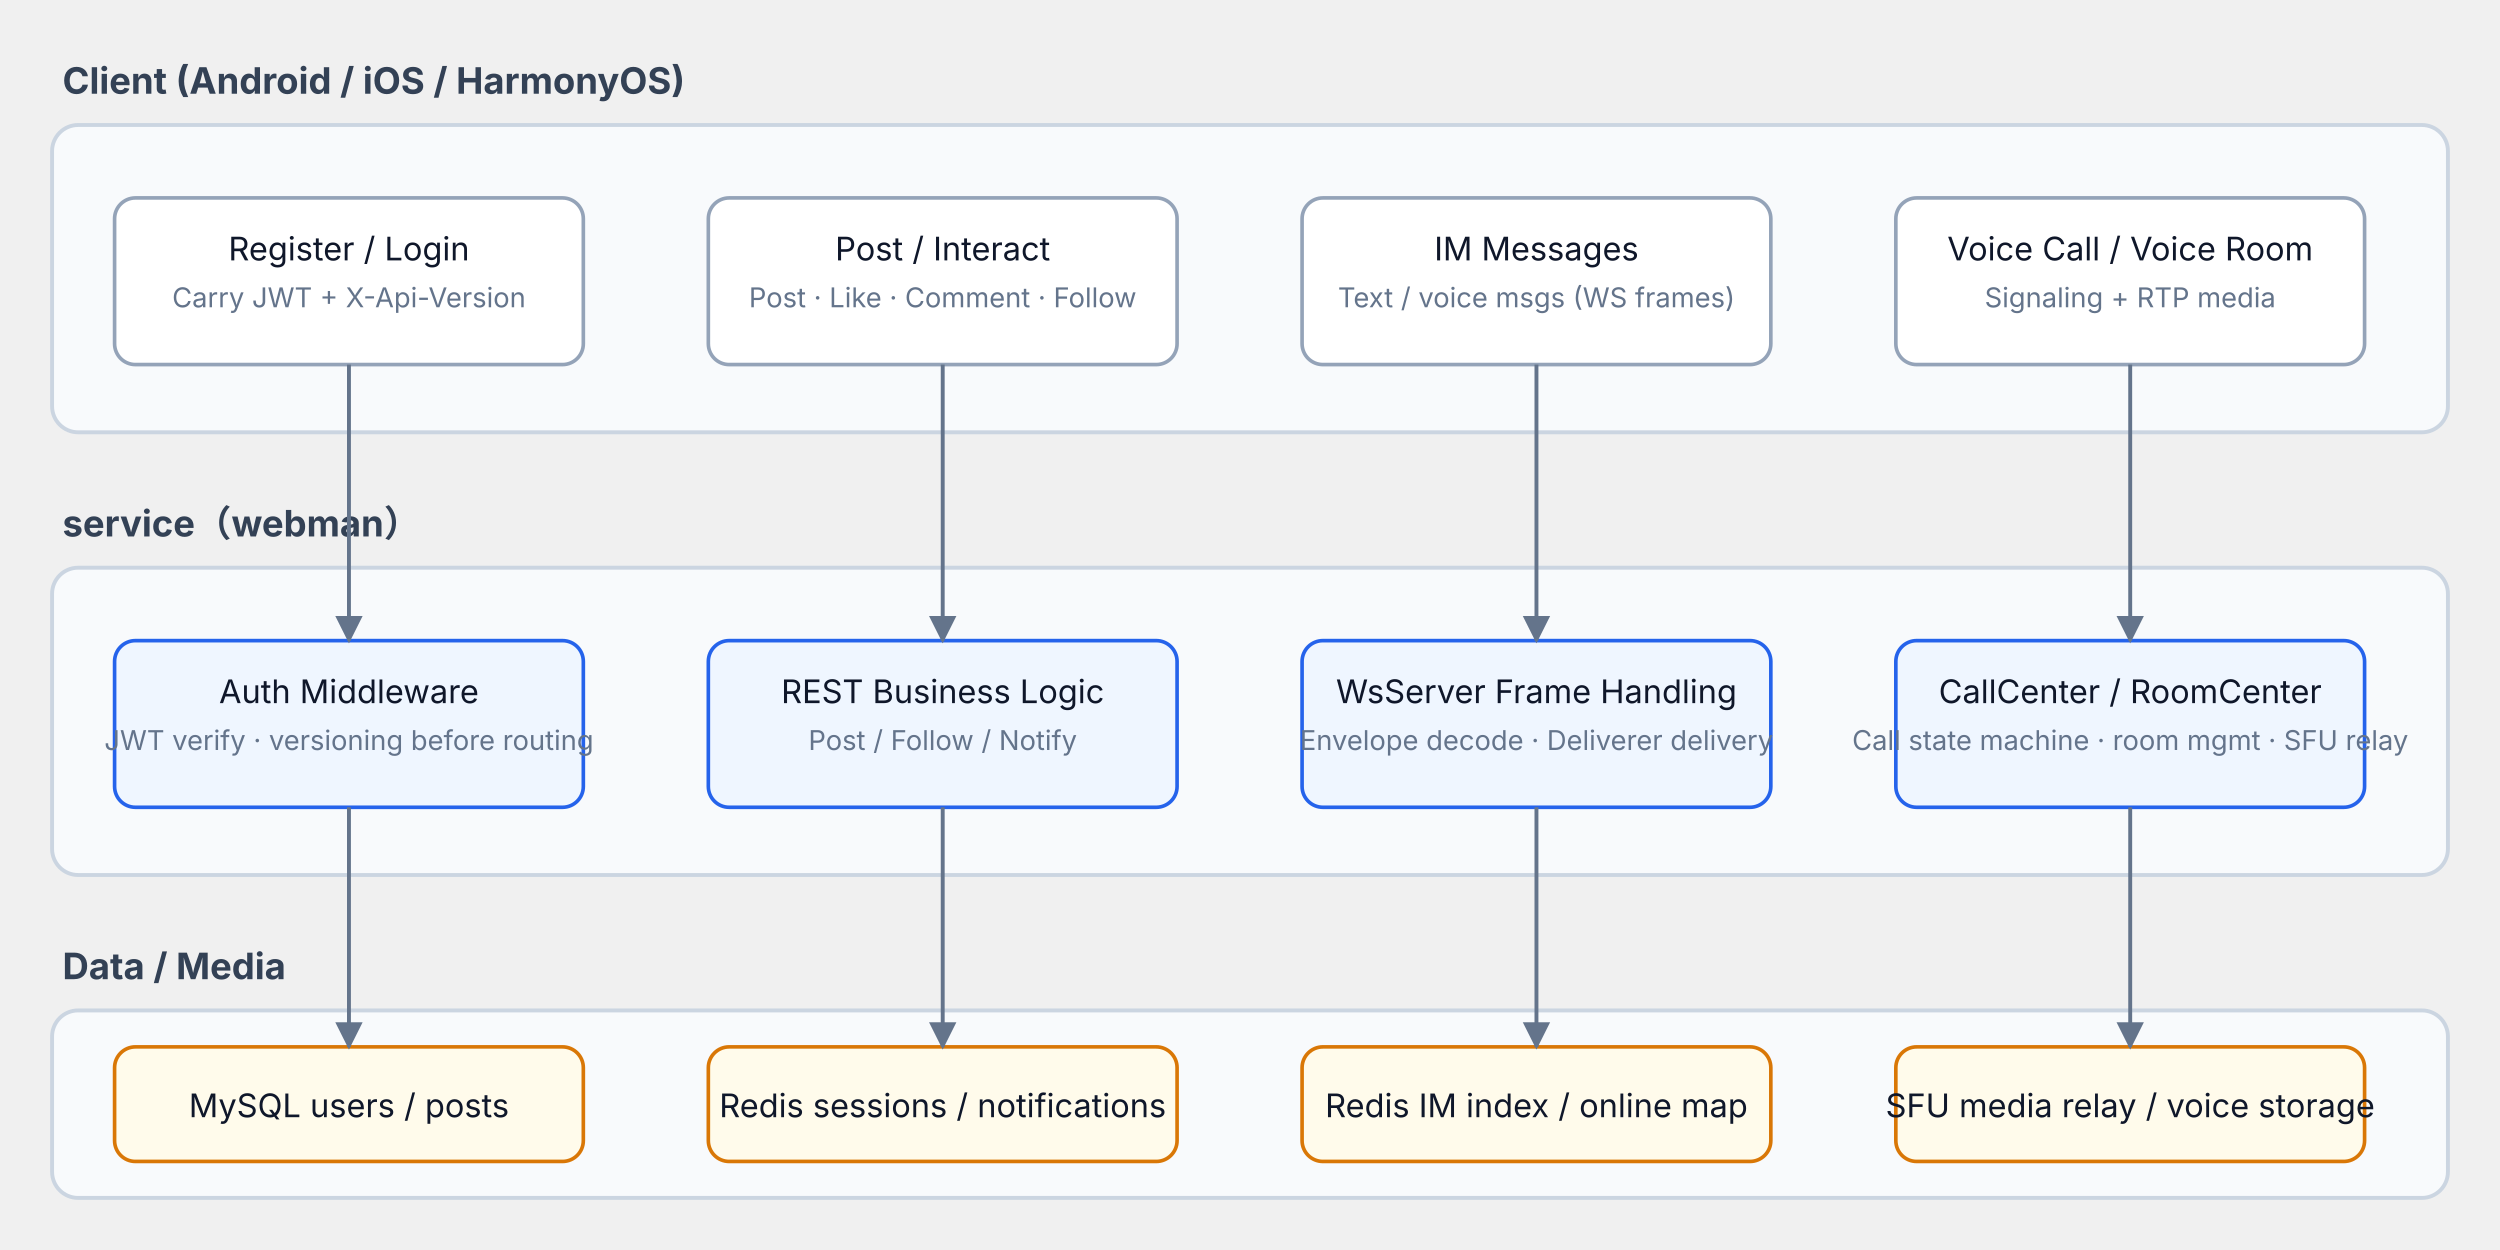
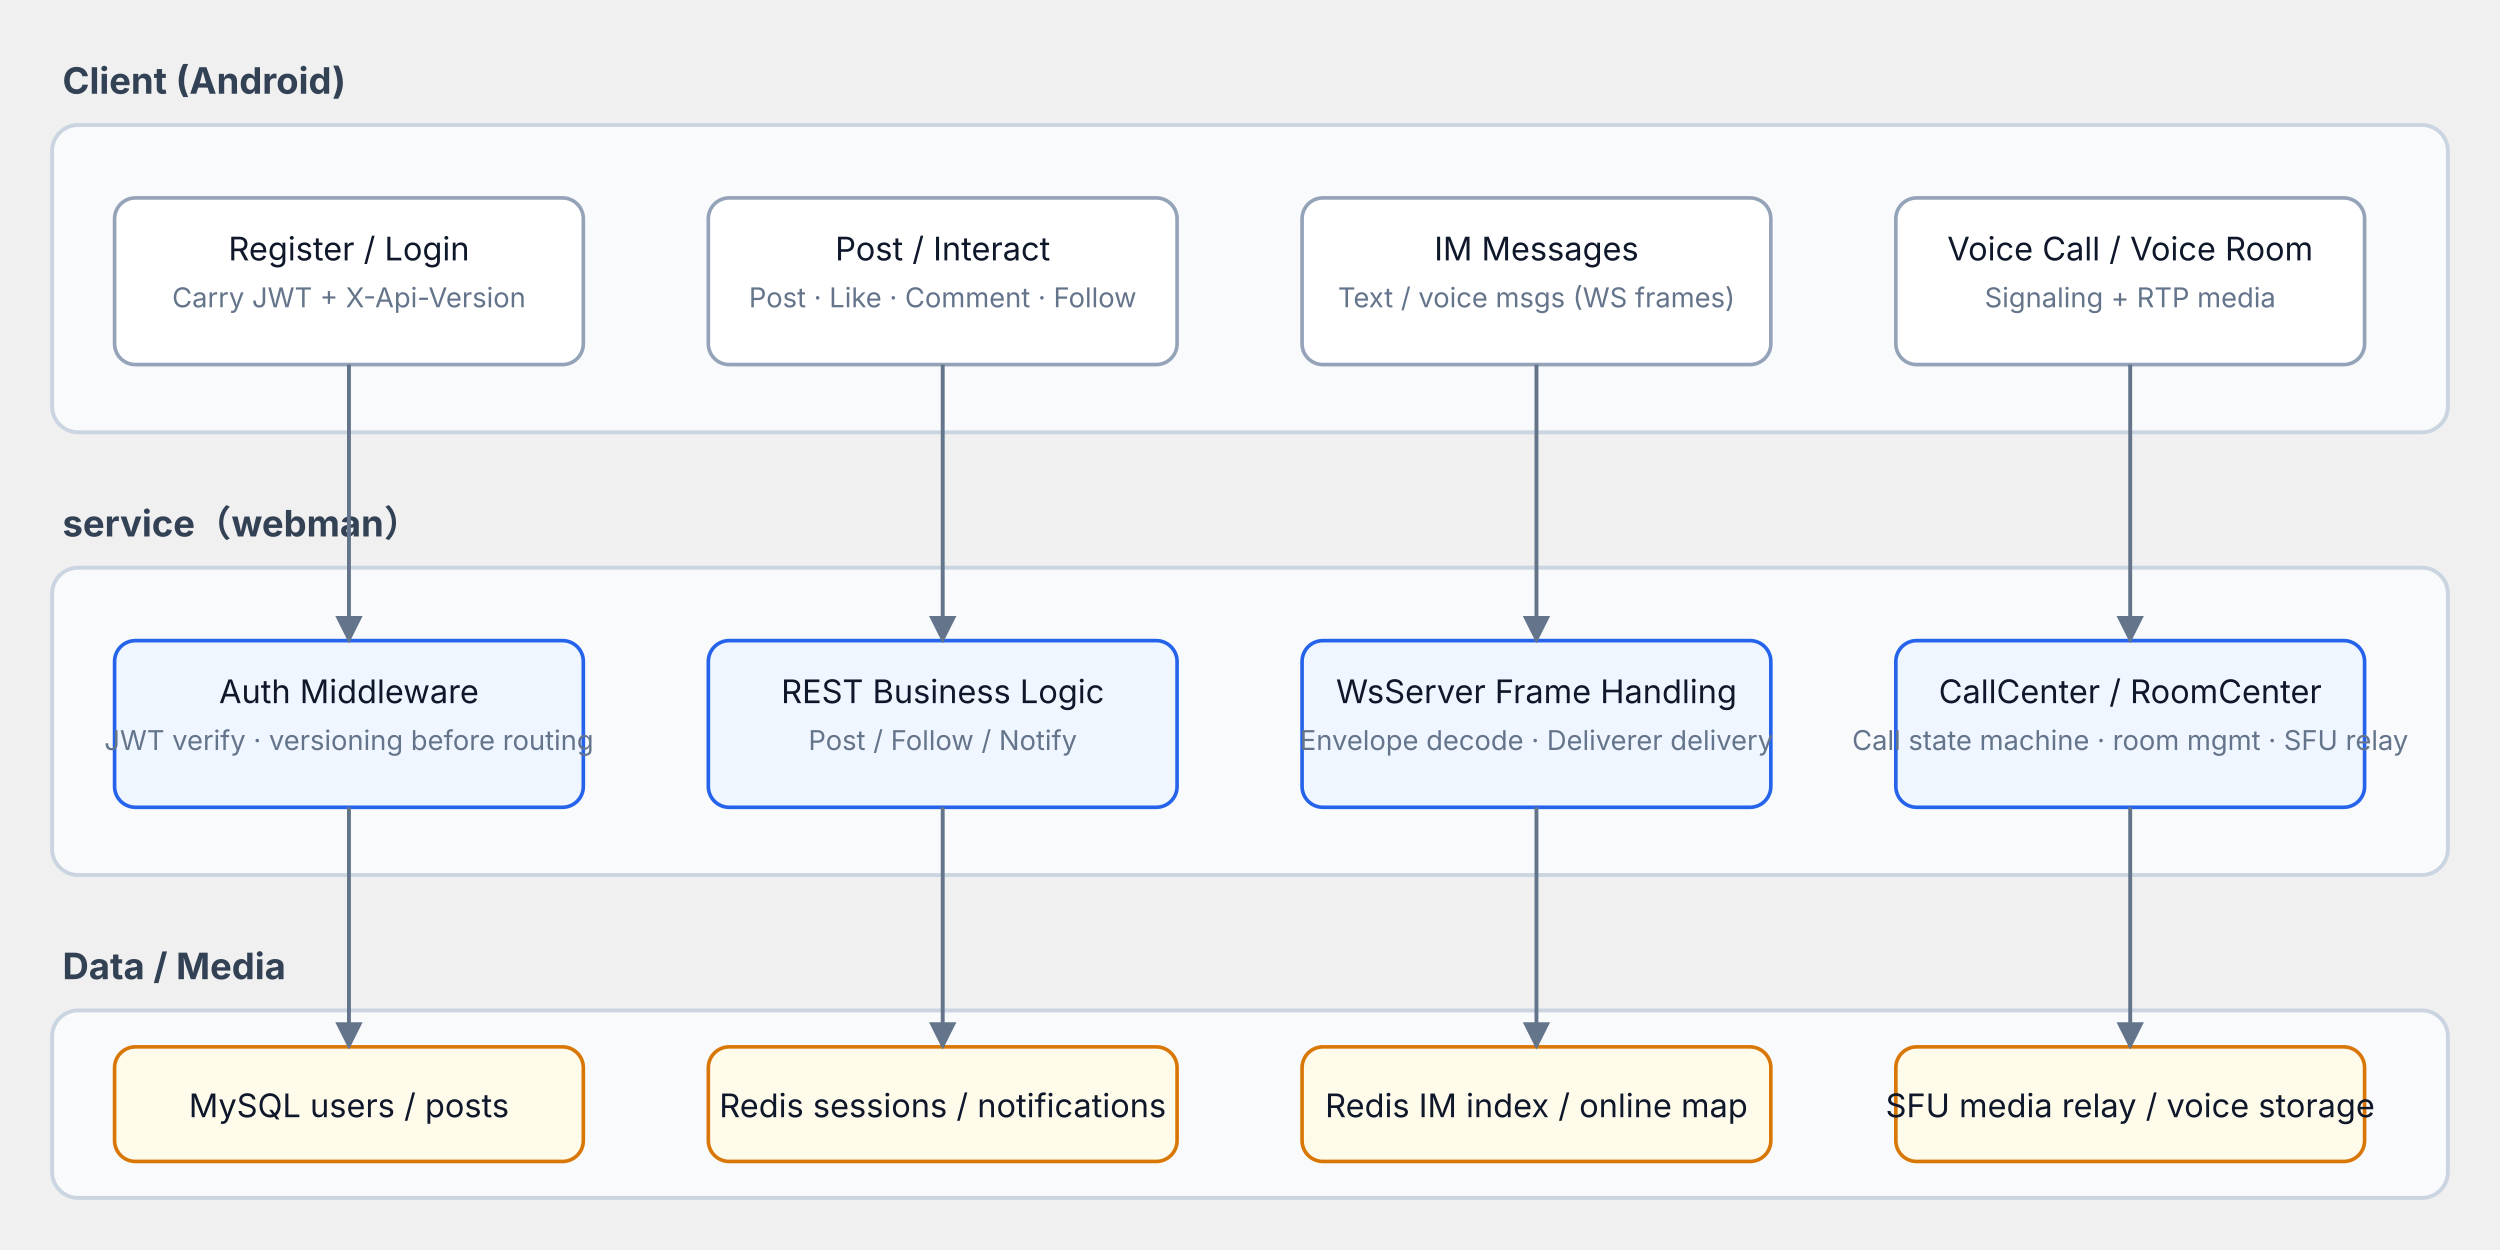
<svg xmlns="http://www.w3.org/2000/svg" viewBox="0 0 960 480" width="100%" font-family="system-ui, -apple-system, 'Segoe UI', 'PingFang SC', 'Microsoft YaHei', sans-serif">
  <defs>
    <marker id="arr" viewBox="0 0 10 10" refX="9" refY="5" markerWidth="7" markerHeight="7" orient="auto-start-reverse">
      <path d="M 0 0 L 10 5 L 0 10 z" fill="#64748b" />
    </marker>
  </defs>
  <style>
    .lane { fill: #f8fafc; stroke: #cbd5e1; stroke-width: 1.5; rx: 10 }
    .b1   { fill: #ffffff; stroke: #94a3b8; stroke-width: 1.4; rx: 8 }
    .b2   { fill: #eff6ff; stroke: #2563eb; stroke-width: 1.4; rx: 8 }
    .b3   { fill: #fffbeb; stroke: #d97706; stroke-width: 1.4; rx: 8 }
    .lbl  { font-size: 14px; font-weight: 700; fill: #334155 }
    .t    { font-size: 12.5px; fill: #0f172a; text-anchor: middle }
    .ts   { font-size: 10.5px; fill: #64748b; text-anchor: middle }
    .edge { stroke: #64748b; stroke-width: 1.5; fill: none; marker-end: url(#arr) }
  </style>
-   <text class="lbl" x="24" y="36">Client (Android / iOS / HarmonyOS)</text>
+   <text class="lbl" x="24" y="36">Client (Android)</text>
  <rect class="lane" x="20" y="48" width="920" height="118" />
  <rect class="b1" x="44" y="76" width="180" height="64" />
  <text class="t" x="134" y="100">Register / Login</text>
  <text class="ts" x="134" y="118">Carry JWT + X-Api-Version</text>
  <rect class="b1" x="272" y="76" width="180" height="64" />
  <text class="t" x="362" y="100">Post / Interact</text>
  <text class="ts" x="362" y="118">Post · Like · Comment · Follow</text>
  <rect class="b1" x="500" y="76" width="180" height="64" />
  <text class="t" x="590" y="100">IM Messages</text>
  <text class="ts" x="590" y="118">Text / voice msgs (WS frames)</text>
  <rect class="b1" x="728" y="76" width="180" height="64" />
  <text class="t" x="818" y="100">Voice Call / Voice Room</text>
  <text class="ts" x="818" y="118">Signaling + RTP media</text>
  <text class="lbl" x="24" y="206">service（webman）</text>
  <rect class="lane" x="20" y="218" width="920" height="118" />
  <rect class="b2" x="44" y="246" width="180" height="64" />
  <text class="t" x="134" y="270">Auth Middleware</text>
  <text class="ts" x="134" y="288">JWT verify · versioning before routing</text>
  <rect class="b2" x="272" y="246" width="180" height="64" />
  <text class="t" x="362" y="270">REST Business Logic</text>
  <text class="ts" x="362" y="288">Post / Follow / Notify</text>
  <rect class="b2" x="500" y="246" width="180" height="64" />
  <text class="t" x="590" y="270">WsServer Frame Handling</text>
  <text class="ts" x="590" y="288">Envelope decode · Deliverer delivery</text>
  <rect class="b2" x="728" y="246" width="180" height="64" />
  <text class="t" x="818" y="270">CallCenter / RoomCenter</text>
  <text class="ts" x="818" y="288">Call state machine · room mgmt · SFU relay</text>
  <text class="lbl" x="24" y="376">Data / Media</text>
  <rect class="lane" x="20" y="388" width="920" height="72" />
  <rect class="b3" x="44" y="402" width="180" height="44" />
  <text class="t" x="134" y="429">MySQL users / posts</text>
  <rect class="b3" x="272" y="402" width="180" height="44" />
  <text class="t" x="362" y="429">Redis sessions / notifications</text>
  <rect class="b3" x="500" y="402" width="180" height="44" />
  <text class="t" x="590" y="429">Redis IM index / online map</text>
  <rect class="b3" x="728" y="402" width="180" height="44" />
  <text class="t" x="818" y="429">SFU media relay / voice storage</text>
  <path class="edge" d="M 134 140 L 134 246" />
  <path class="edge" d="M 362 140 L 362 246" />
  <path class="edge" d="M 590 140 L 590 246" />
  <path class="edge" d="M 818 140 L 818 246" />
  <path class="edge" d="M 134 310 L 134 402" />
  <path class="edge" d="M 362 310 L 362 402" />
  <path class="edge" d="M 590 310 L 590 402" />
  <path class="edge" d="M 818 310 L 818 402" />
</svg>
